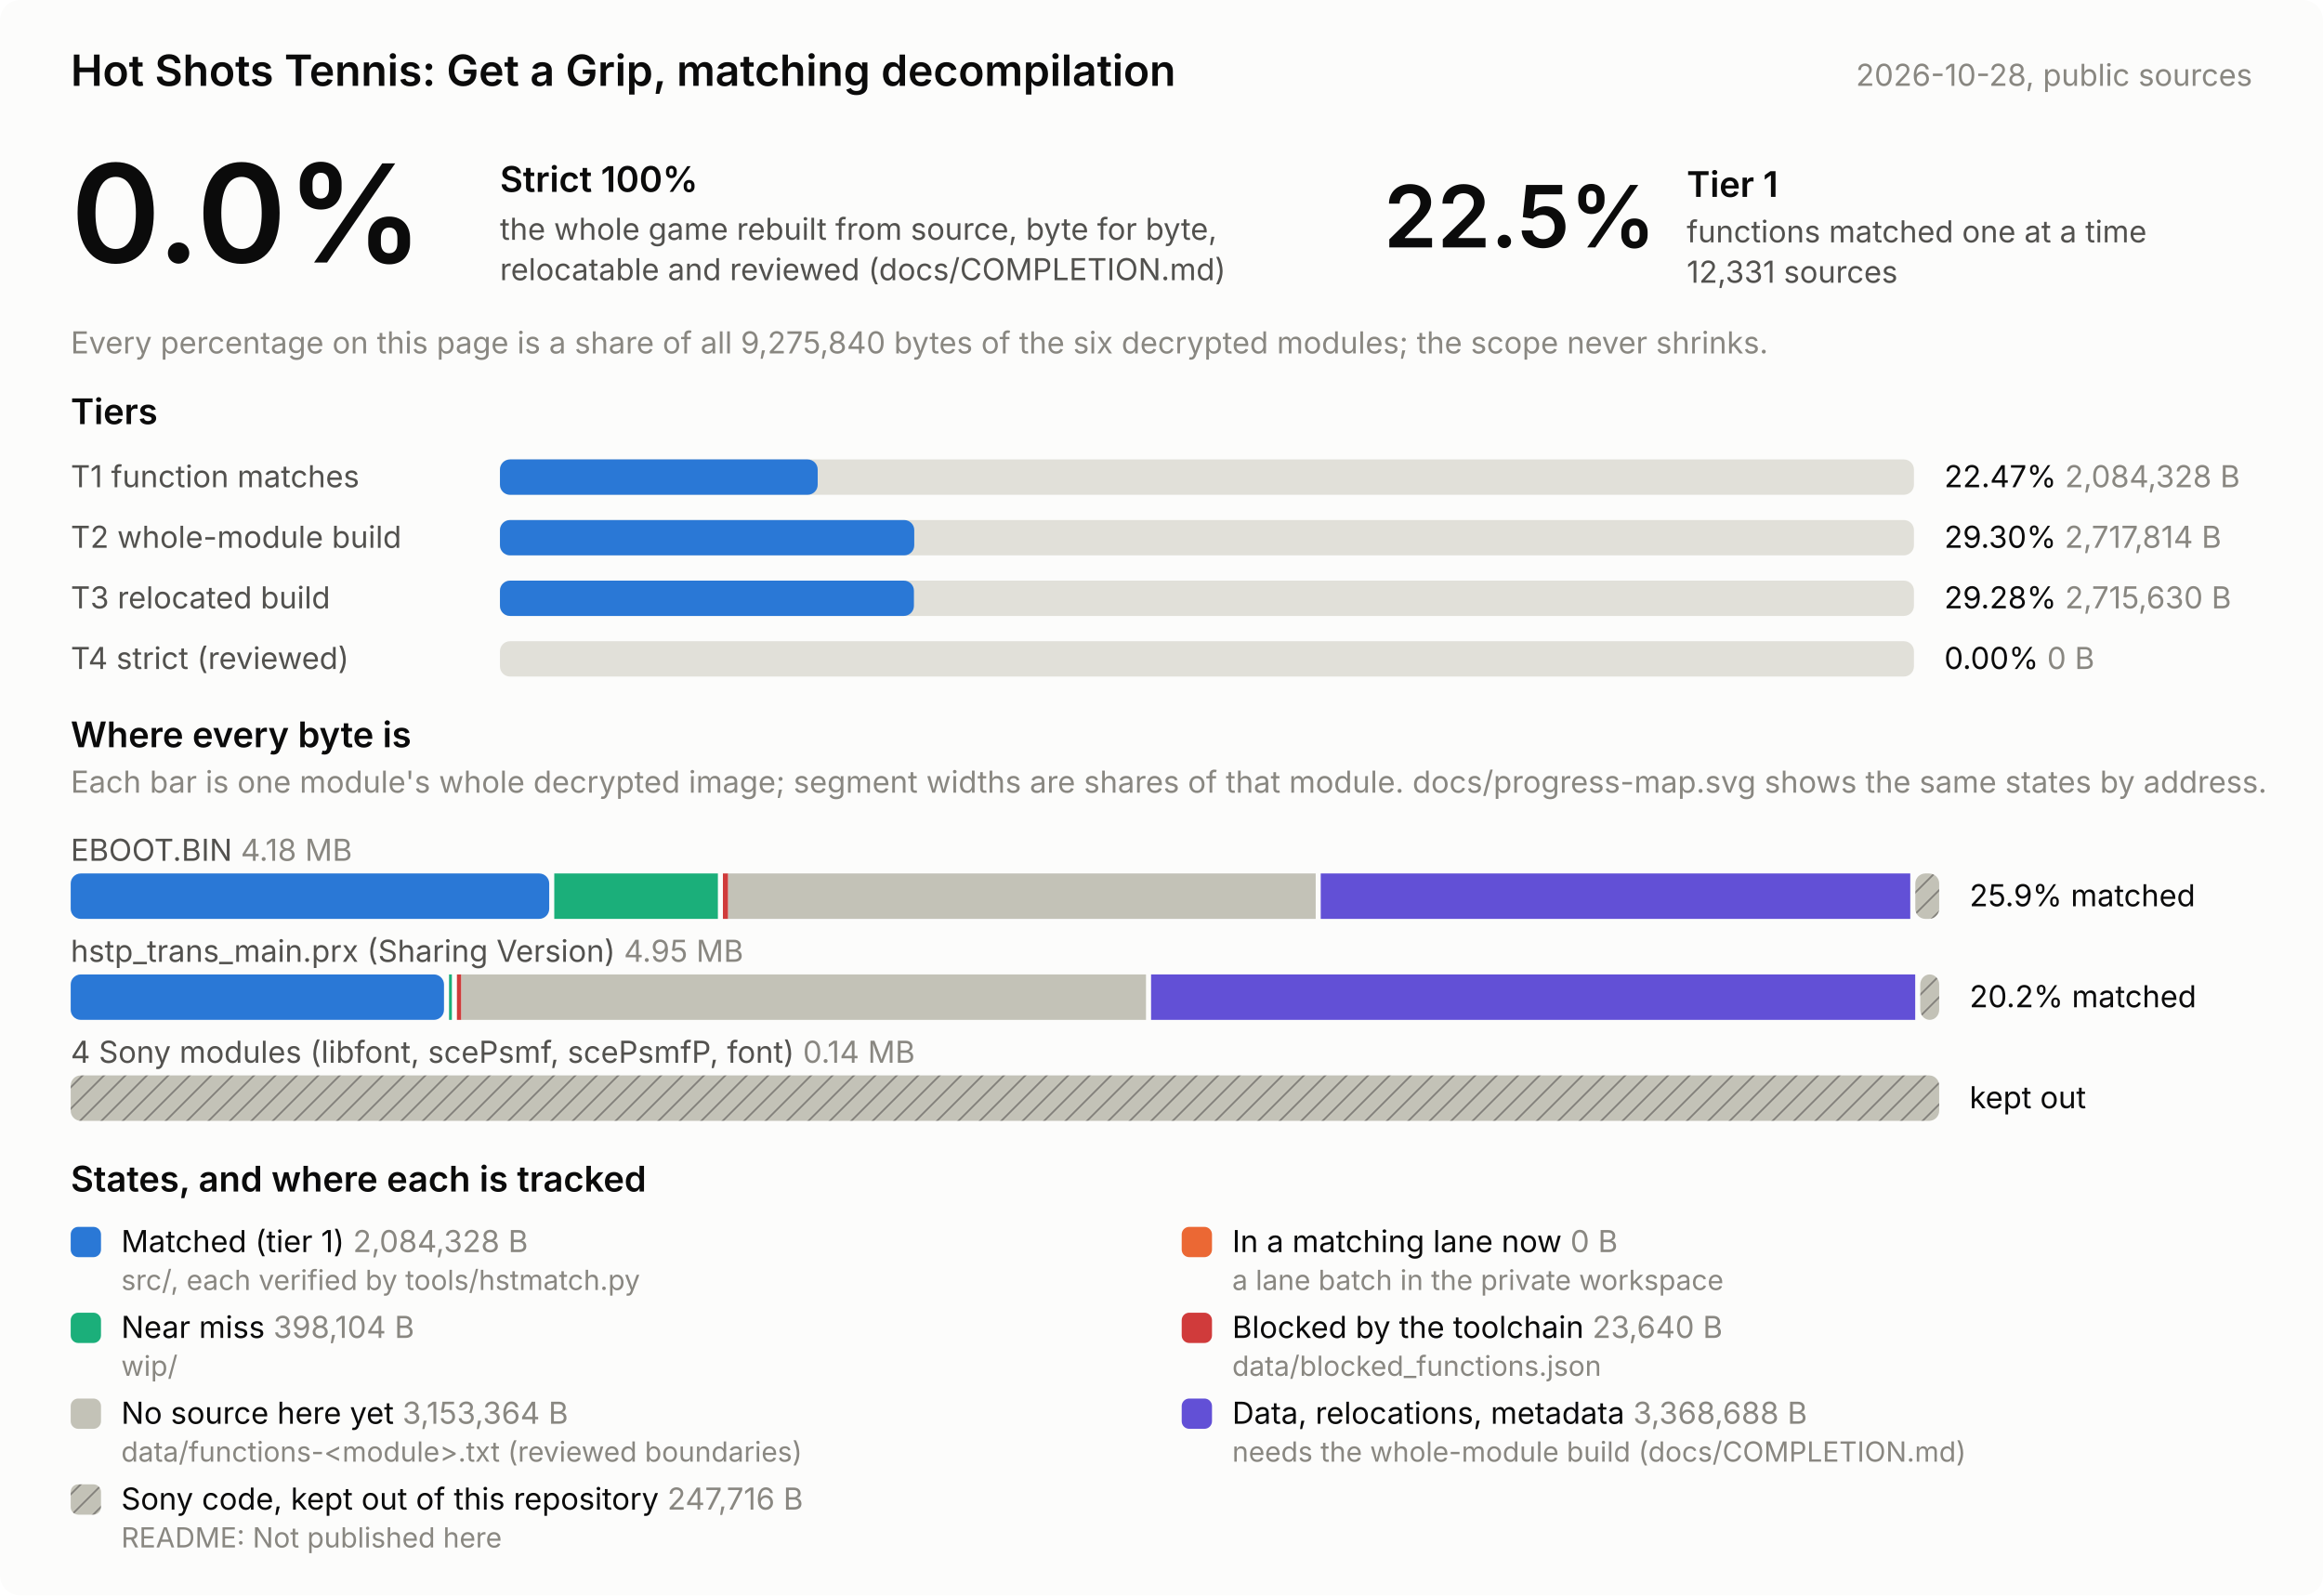
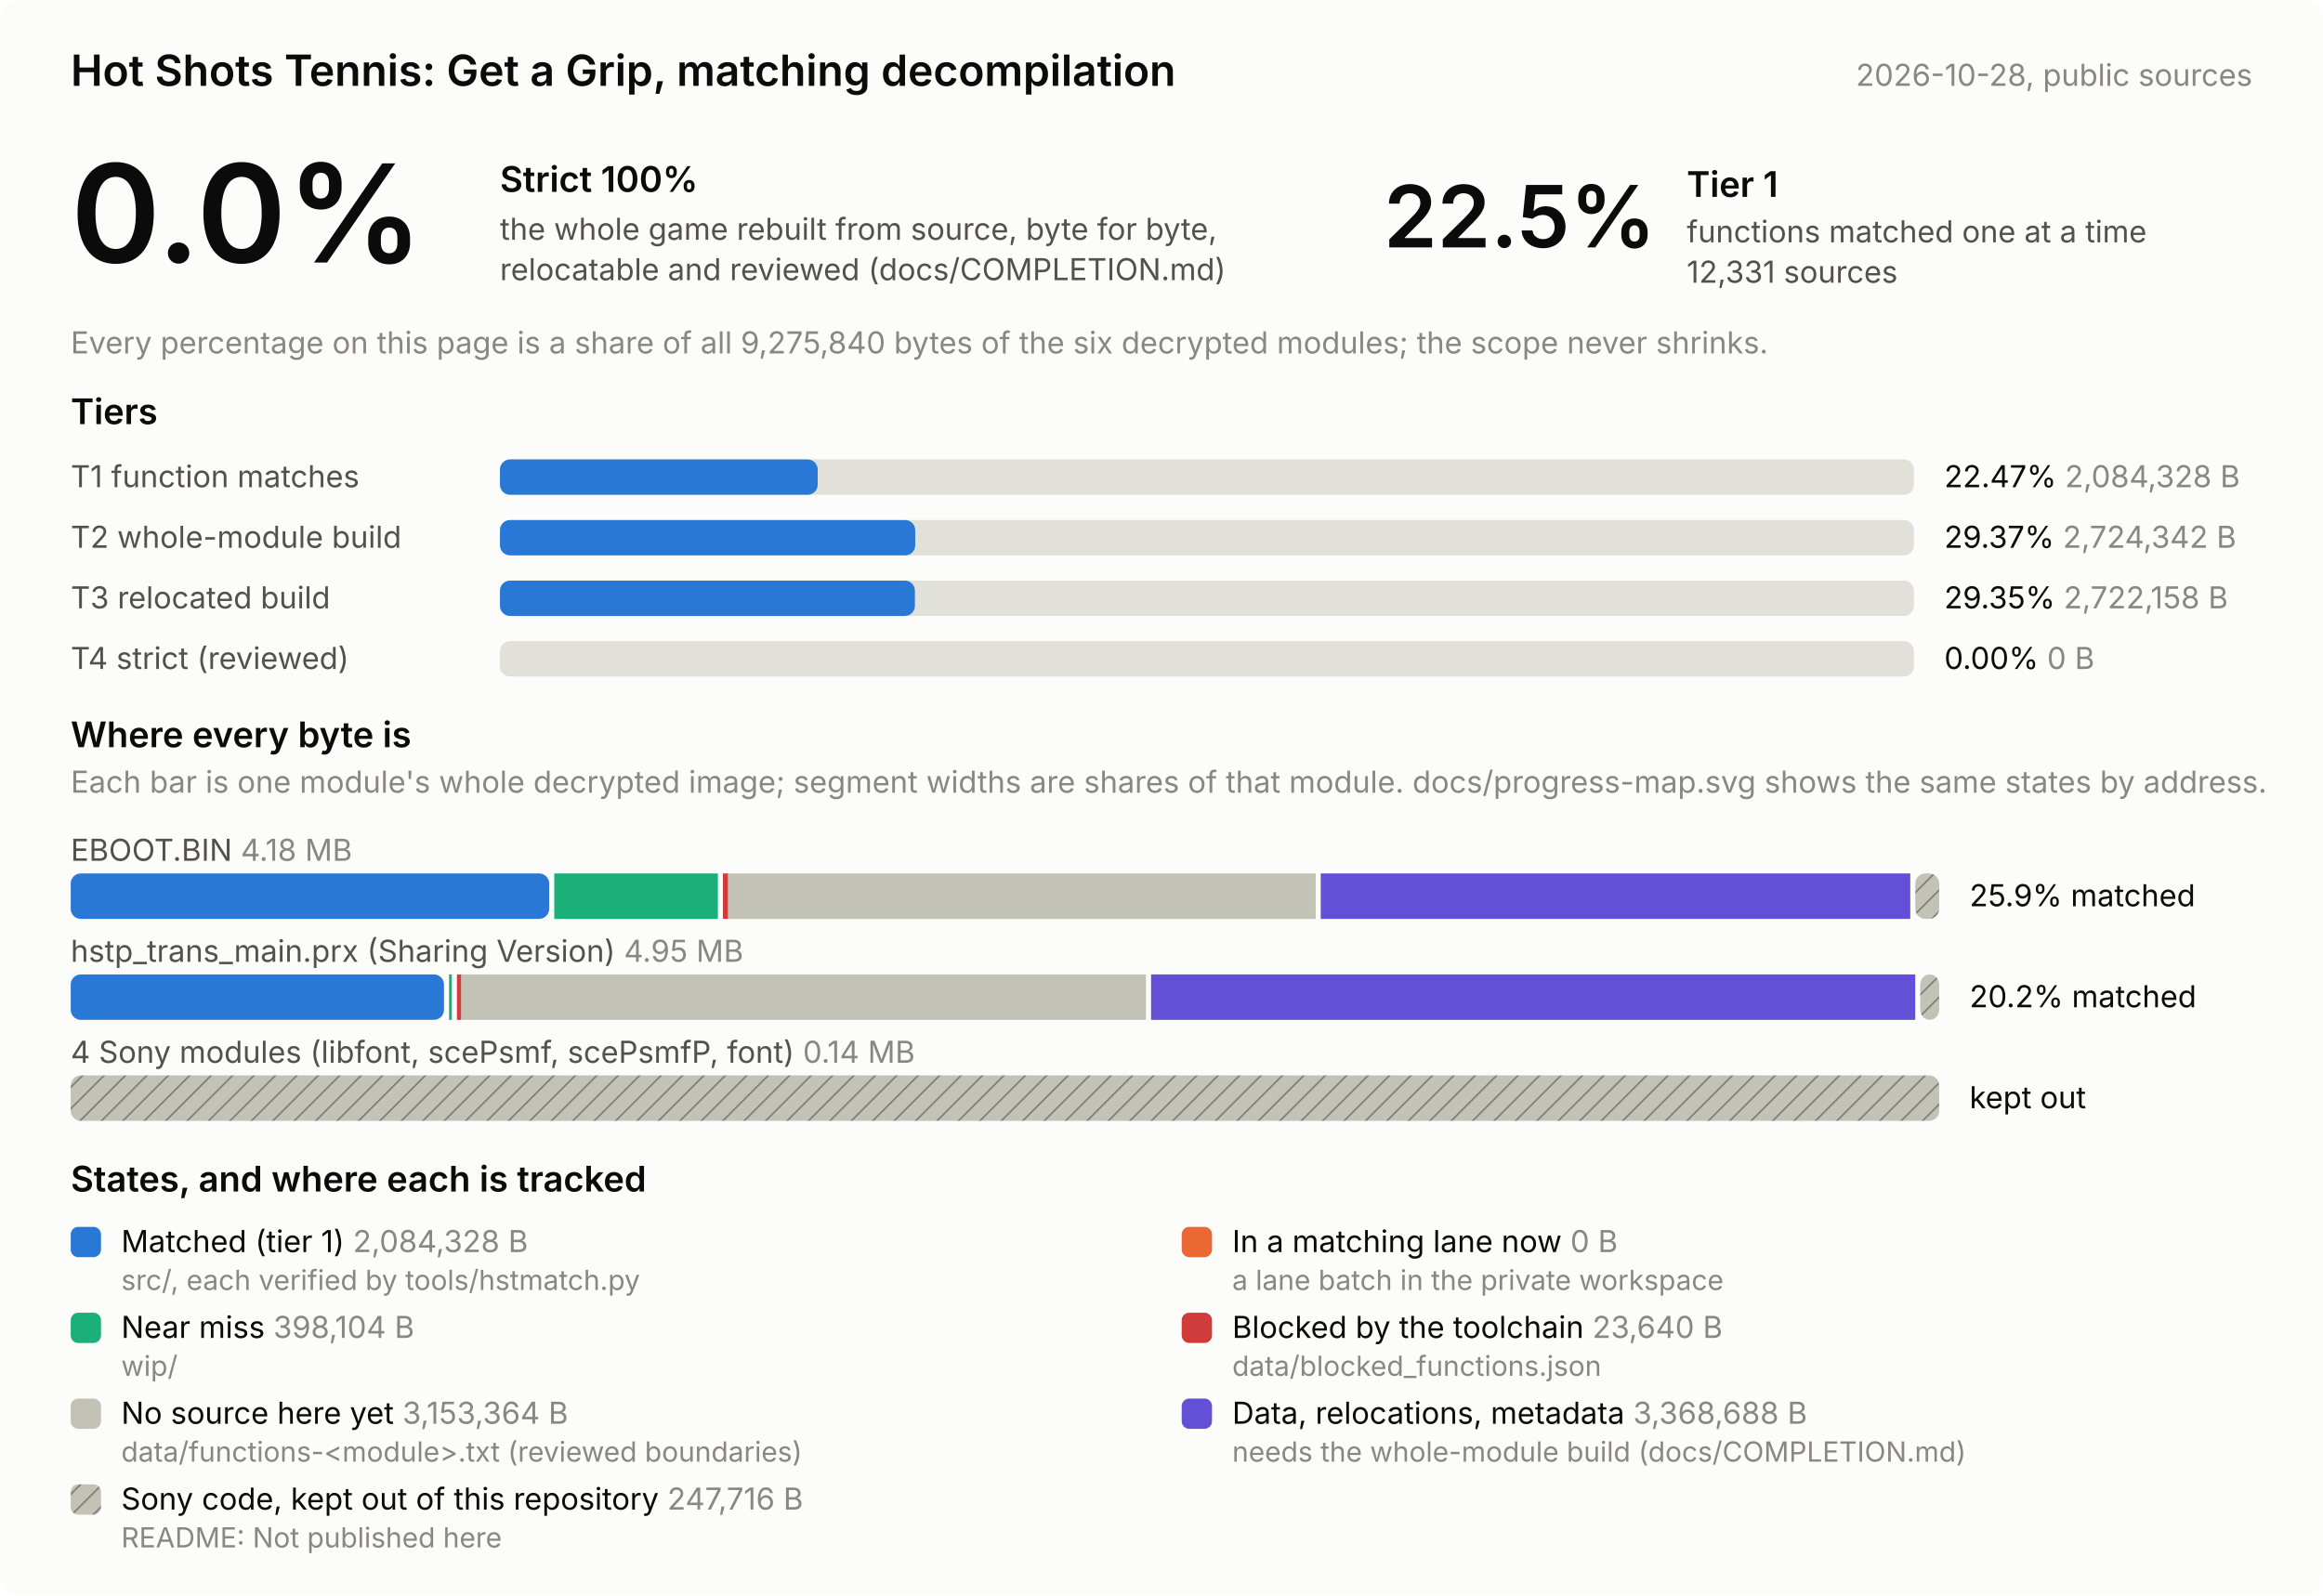
<svg xmlns="http://www.w3.org/2000/svg" viewBox="0 0 920 632" width="920" height="632" role="img" aria-label="Decompilation progress: strict 0.0 percent; tier 1 22.5 percent of all 9,275,840 bytes of six modules">
  <style>
.bg{fill:#fcfcfb}.t1{fill:#0b0b0b}.t2{fill:#52514e}.t3{fill:#898781}.grid{stroke:#e1e0d9}.track{fill:#e1e0d9}
.ln{fill:none;stroke:#2a78d6;stroke-width:2}.ln2{fill:none;stroke:#d03b3b;stroke-width:2;stroke-dasharray:4 3}.dot{fill:#2a78d6}
text{font-family:system-ui,-apple-system,"Segoe UI",sans-serif}.num{font-variant-numeric:tabular-nums}
.hatch-line{stroke:#898781;stroke-width:1.5}
.s-matched{fill:#2a78d6}.s-lane{fill:#eb6834}.s-near{fill:#1baf7a}.s-parked{fill:#eda100}.s-blocked{fill:#d03b3b}.s-todo{fill:#c3c2b7}.s-data{fill:#6250d6}.s-kept{fill:#c3c2b7}
@media (prefers-color-scheme:dark){
.bg{fill:#1a1a19}.t1{fill:#f0efec}.t2{fill:#c3c2b7}.t3{fill:#898781}.grid{stroke:#2c2c2a}.track{fill:#2c2c2a}
.ln{stroke:#3987e5}.dot{fill:#3987e5}.hatch-line{stroke:#898781}
.s-matched{fill:#3987e5}.s-lane{fill:#d95926}.s-near{fill:#199e70}.s-parked{fill:#c98500}.s-blocked{fill:#d03b3b}.s-todo{fill:#4a4a46}.s-data{fill:#9085e9}.s-kept{fill:#4a4a46}}</style>
  <defs>
    <pattern id="hatch" patternUnits="userSpaceOnUse" width="6" height="6" patternTransform="rotate(45)">
      <rect class="s-kept" width="6" height="6" />
      <line class="hatch-line" x1="0" y1="0" x2="0" y2="6" />
    </pattern>
  </defs>
  <rect class="bg" width="920" height="632" rx="8" />
  <text class="t1" x="28" y="34" font-size="17" font-weight="600">Hot Shots Tennis: Get a Grip, matching decompilation</text>
  <text class="t3" x="892" y="34" font-size="12" text-anchor="end">2026-10-28, public sources</text>
  <text class="t1" x="28" y="104" font-size="54" font-weight="600">0.0%</text>
  <text class="t1" x="198" y="76" font-size="14" font-weight="600">Strict 100%</text>
  <text class="t2" x="198" y="95" font-size="12">the whole game rebuilt from source, byte for byte,</text>
  <text class="t2" x="198" y="111" font-size="12">relocatable and reviewed (docs/COMPLETION.md)</text>
  <text class="t1" x="548" y="98" font-size="34" font-weight="600">22.5%</text>
  <text class="t1" x="668" y="78" font-size="14" font-weight="600">Tier 1</text>
  <text class="t2" x="668" y="96" font-size="12">functions matched one at a time</text>
  <text class="t2" x="668" y="112" font-size="12">12,331 sources</text>
  <text class="t3" x="28" y="140" font-size="12">Every percentage on this page is a share of all 9,275,840 bytes of the six decrypted modules; the scope never shrinks.</text>
  <text class="t1" x="28" y="168" font-size="14" font-weight="600">Tiers</text>
  <text class="t2" x="28" y="193" font-size="12">T1 function matches</text>
  <rect class="track" x="198" y="182" width="560" height="14" rx="4" />
  <rect class="s-matched" x="198" y="182" width="125.84" height="14" rx="4" />
  <text class="t1 num" x="770" y="193" font-size="12">22.47%  <tspan class="t3">2,084,328 B</tspan>
  </text>
  <text class="t2" x="28" y="217" font-size="12">T2 whole-module build</text>
  <rect class="track" x="198" y="206" width="560" height="14" rx="4" />
-   <rect class="s-matched" x="198" y="206" width="164.08" height="14" rx="4" />
-   <text class="t1 num" x="770" y="217" font-size="12">29.30%  <tspan class="t3">2,717,814 B</tspan>
+   <rect class="s-matched" x="198" y="206" width="164.47" height="14" rx="4" />
+   <text class="t1 num" x="770" y="217" font-size="12">29.37%  <tspan class="t3">2,724,342 B</tspan>
  </text>
  <text class="t2" x="28" y="241" font-size="12">T3 relocated build</text>
  <rect class="track" x="198" y="230" width="560" height="14" rx="4" />
-   <rect class="s-matched" x="198" y="230" width="163.95" height="14" rx="4" />
-   <text class="t1 num" x="770" y="241" font-size="12">29.28%  <tspan class="t3">2,715,630 B</tspan>
+   <rect class="s-matched" x="198" y="230" width="164.34" height="14" rx="4" />
+   <text class="t1 num" x="770" y="241" font-size="12">29.35%  <tspan class="t3">2,722,158 B</tspan>
  </text>
  <text class="t2" x="28" y="265" font-size="12">T4 strict (reviewed)</text>
  <rect class="track" x="198" y="254" width="560" height="14" rx="4" />
  <text class="t1 num" x="770" y="265" font-size="12">0.00%  <tspan class="t3">0 B</tspan>
  </text>
  <text class="t1" x="28" y="296" font-size="14" font-weight="600">Where every byte is</text>
  <text class="t3" x="28" y="314" font-size="12">Each bar is one module's whole decrypted image; segment widths are shares of that module. docs/progress-map.svg shows the same states by address.</text>
  <text class="t2" x="28" y="341" font-size="12">EBOOT.BIN  <tspan class="t3">4.18 MB</tspan>
  </text>
  <rect class="s-matched" x="28.00" y="346" width="189.51" height="18" rx="4" />
  <rect class="s-near" x="219.51" y="346" width="64.80" height="18" rx="0" />
  <rect class="s-blocked" x="286.30" y="346" width="2.09" height="18" rx="0" />
  <rect class="s-todo" x="288.40" y="346" width="232.67" height="18" rx="0" />
  <rect class="s-data" x="523.06" y="346" width="233.48" height="18" rx="0" />
  <rect fill="url(#hatch)" x="758.54" y="346" width="9.46" height="18" rx="4" />
  <text class="t1 num" x="780" y="359" font-size="12">25.9% matched</text>
  <text class="t2" x="28" y="381" font-size="12">hstp_trans_main.prx (Sharing Version)  <tspan class="t3">4.95 MB</tspan>
  </text>
  <rect class="s-matched" x="28.00" y="386" width="147.84" height="18" rx="4" />
  <rect class="s-near" x="177.84" y="386" width="1.12" height="18" rx="0" />
  <rect class="s-blocked" x="180.96" y="386" width="1.77" height="18" rx="0" />
  <rect class="s-todo" x="182.72" y="386" width="271.14" height="18" rx="0" />
  <rect class="s-data" x="455.87" y="386" width="302.63" height="18" rx="0" />
  <rect fill="url(#hatch)" x="760.50" y="386" width="7.50" height="18" rx="4" />
  <text class="t1 num" x="780" y="399" font-size="12">20.2% matched</text>
  <text class="t2" x="28" y="421" font-size="12">4 Sony modules (libfont, scePsmf, scePsmfP, font)  <tspan class="t3">0.14 MB</tspan>
  </text>
  <rect fill="url(#hatch)" x="28.00" y="426" width="740.00" height="18" rx="4" />
  <text class="t1 num" x="780" y="439" font-size="12">kept out</text>
  <text class="t1" x="28" y="472" font-size="14" font-weight="600">States, and where each is tracked</text>
  <rect class="s-matched" x="28" y="486" width="12" height="12" rx="3" />
  <text class="t1" x="48" y="496" font-size="12">Matched (tier 1)  <tspan class="t3 num">2,084,328 B</tspan>
  </text>
  <text class="t3" x="48" y="511" font-size="11">src/, each verified by tools/hstmatch.py</text>
  <rect class="s-lane" x="468" y="486" width="12" height="12" rx="3" />
  <text class="t1" x="488" y="496" font-size="12">In a matching lane now  <tspan class="t3 num">0 B</tspan>
  </text>
  <text class="t3" x="488" y="511" font-size="11">a lane batch in the private workspace</text>
  <rect class="s-near" x="28" y="520" width="12" height="12" rx="3" />
  <text class="t1" x="48" y="530" font-size="12">Near miss  <tspan class="t3 num">398,104 B</tspan>
  </text>
  <text class="t3" x="48" y="545" font-size="11">wip/</text>
  <rect class="s-blocked" x="468" y="520" width="12" height="12" rx="3" />
  <text class="t1" x="488" y="530" font-size="12">Blocked by the toolchain  <tspan class="t3 num">23,640 B</tspan>
  </text>
  <text class="t3" x="488" y="545" font-size="11">data/blocked_functions.json</text>
  <rect class="s-todo" x="28" y="554" width="12" height="12" rx="3" />
  <text class="t1" x="48" y="564" font-size="12">No source here yet  <tspan class="t3 num">3,153,364 B</tspan>
  </text>
  <text class="t3" x="48" y="579" font-size="11">data/functions-&lt;module&gt;.txt (reviewed boundaries)</text>
  <rect class="s-data" x="468" y="554" width="12" height="12" rx="3" />
  <text class="t1" x="488" y="564" font-size="12">Data, relocations, metadata  <tspan class="t3 num">3,368,688 B</tspan>
  </text>
  <text class="t3" x="488" y="579" font-size="11">needs the whole-module build (docs/COMPLETION.md)</text>
  <rect fill="url(#hatch)" x="28" y="588" width="12" height="12" rx="3" />
  <text class="t1" x="48" y="598" font-size="12">Sony code, kept out of this repository  <tspan class="t3 num">247,716 B</tspan>
  </text>
  <text class="t3" x="48" y="613" font-size="11">README: Not published here</text>
</svg>
